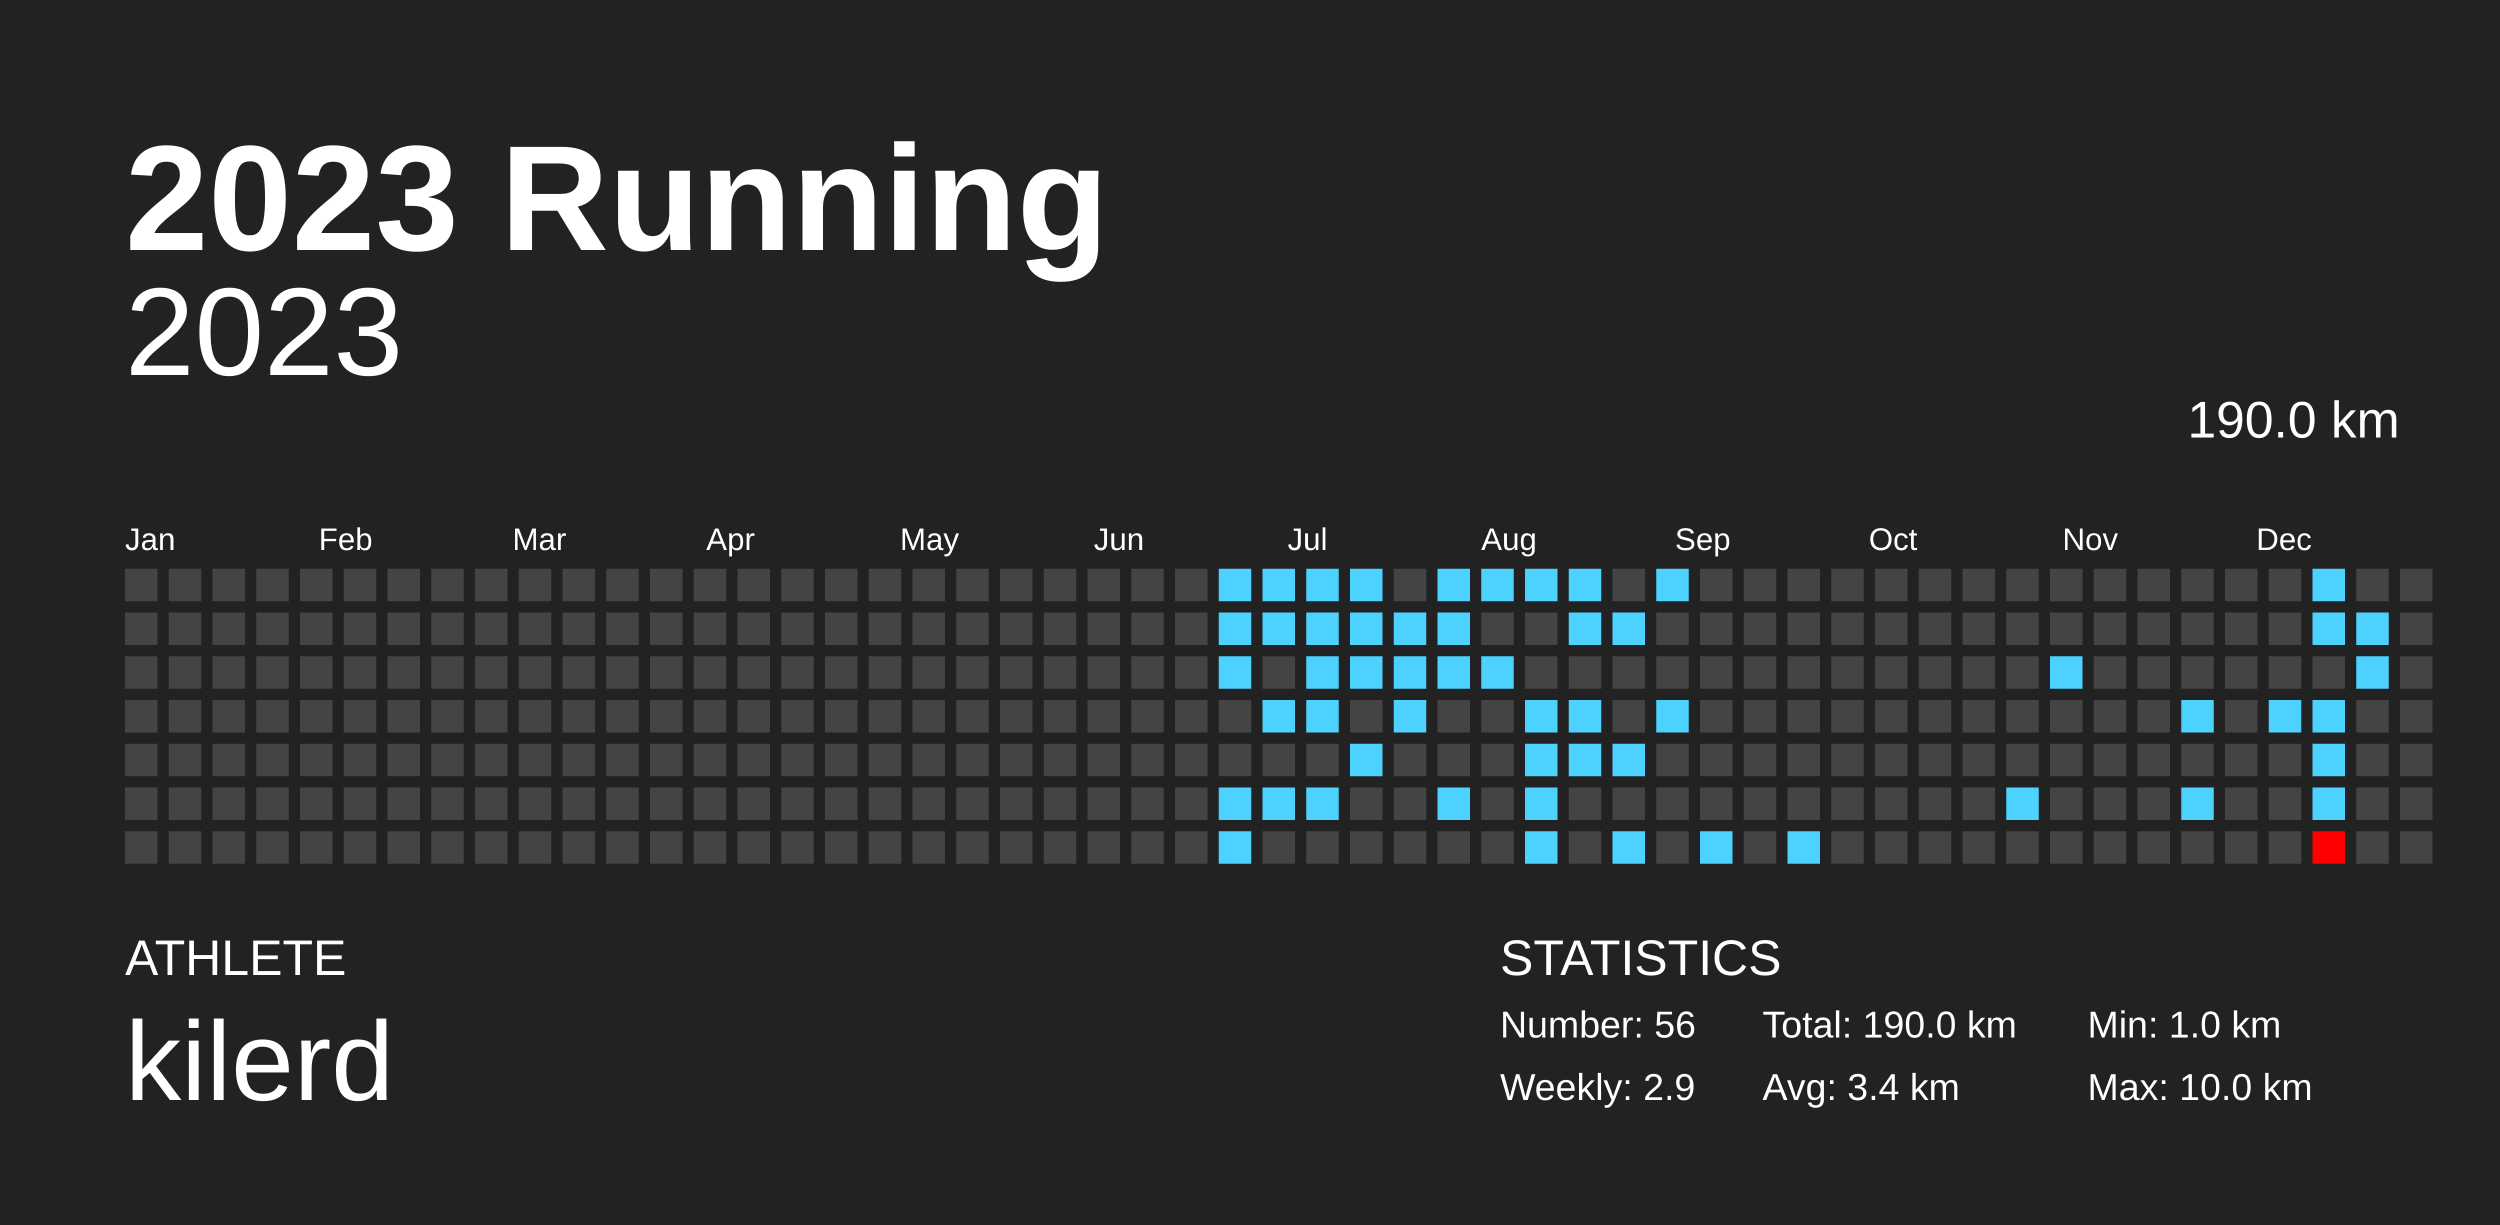
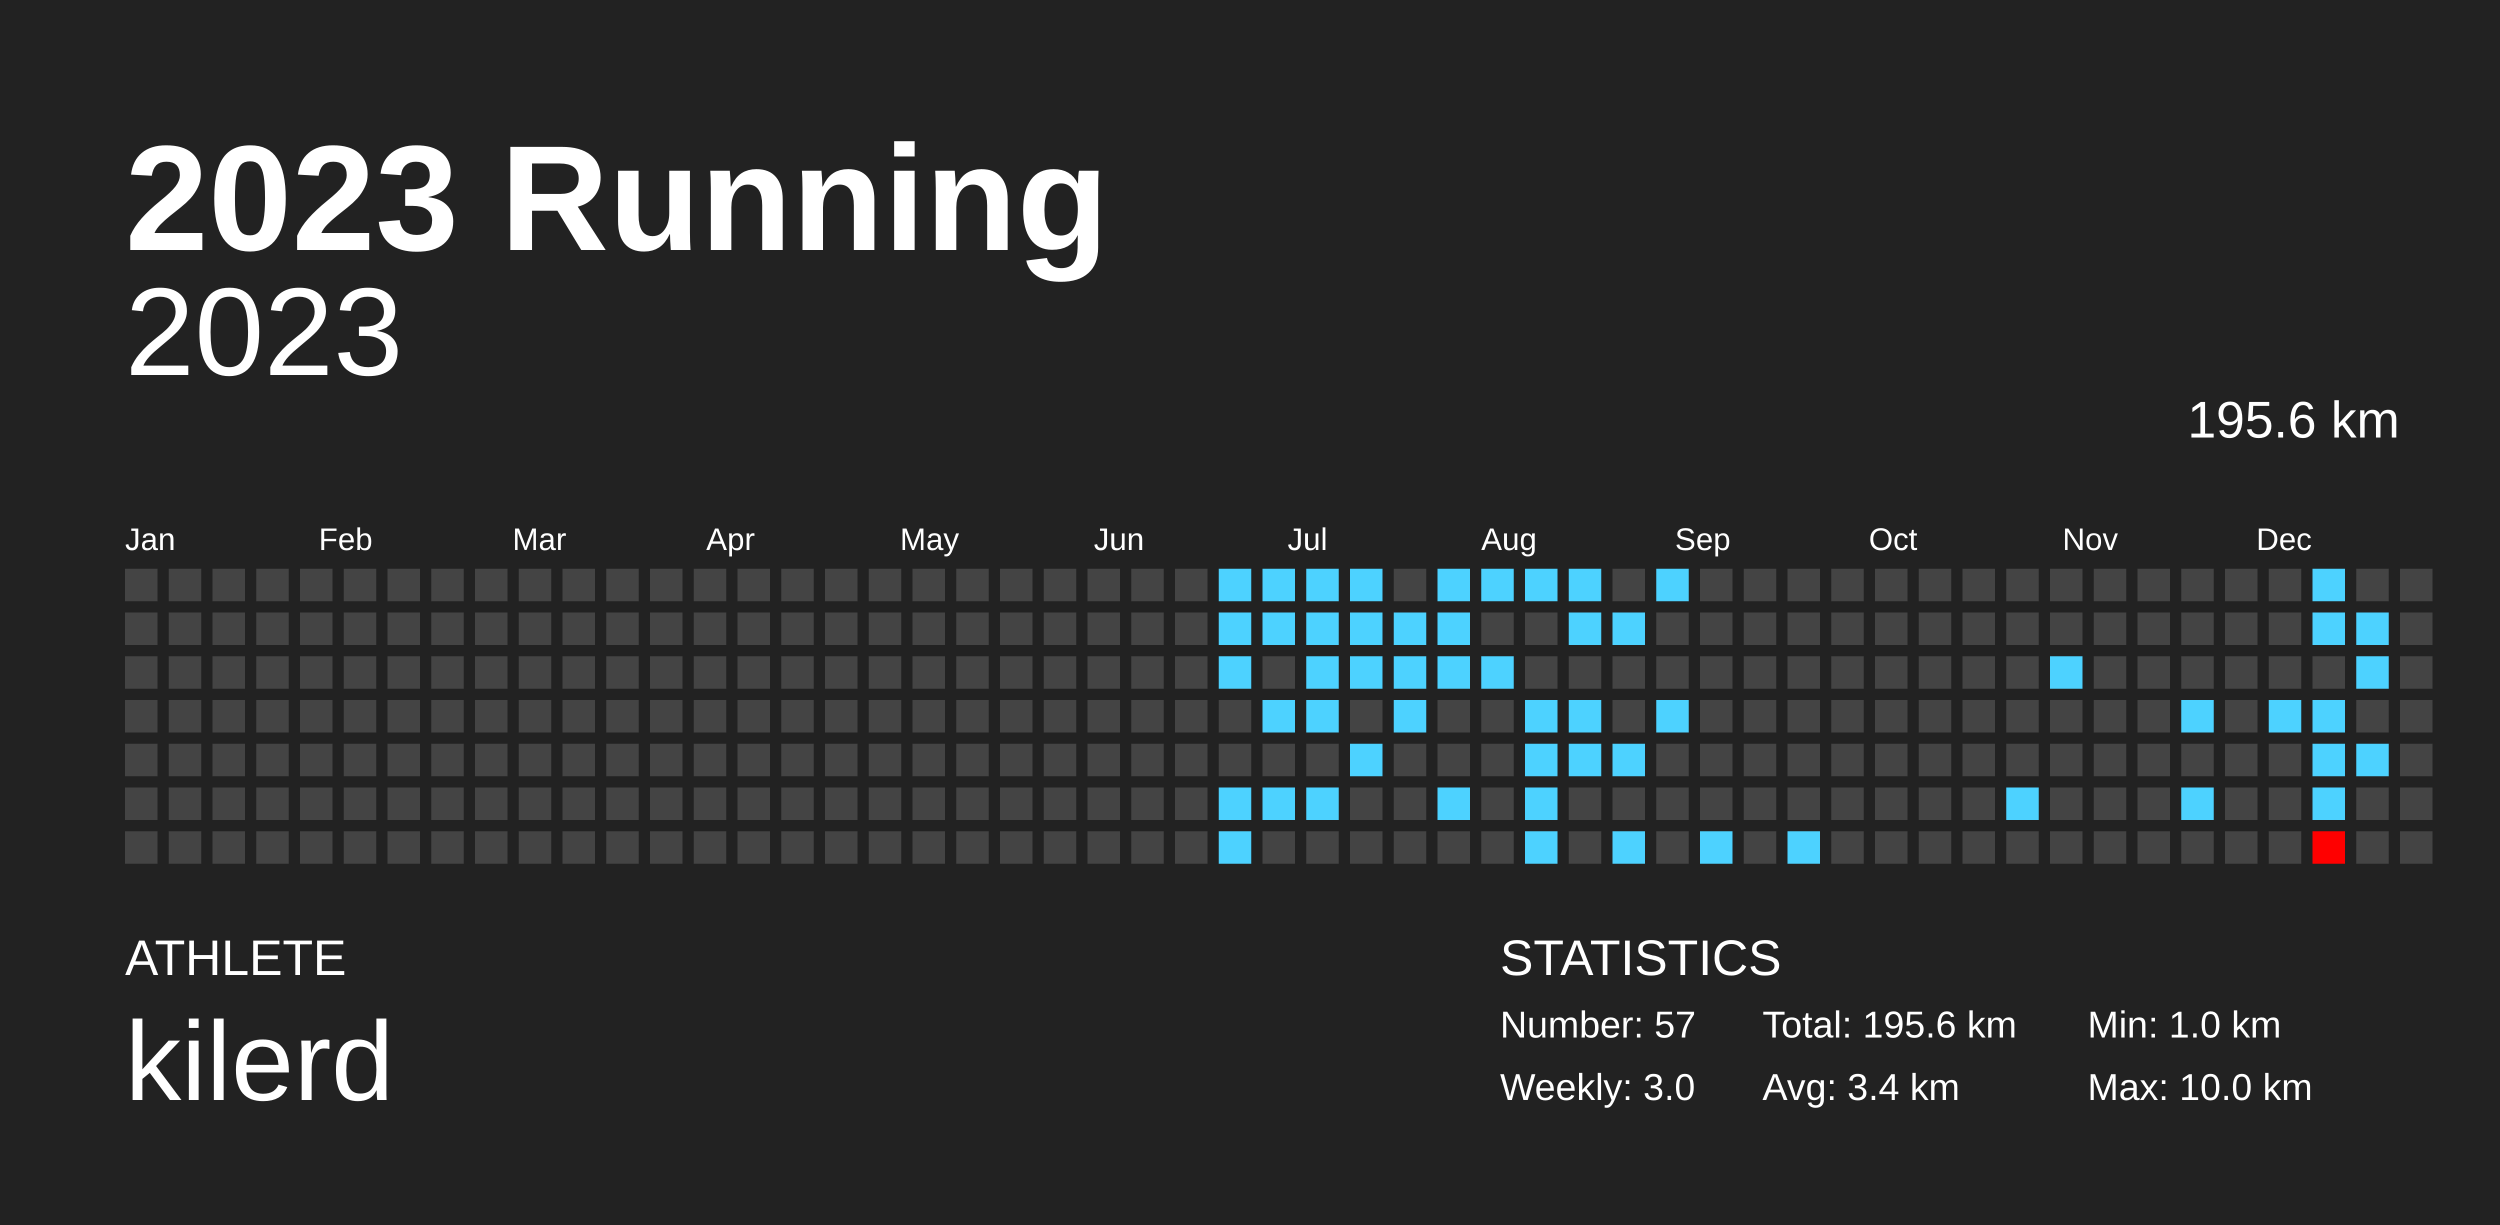
<svg xmlns="http://www.w3.org/2000/svg" baseProfile="full" height="98mm" version="1.1" viewBox="0,0,200,98" width="200mm">
  <defs />
  <rect fill="#222222" height="98" width="200" x="0" y="0" />
  <text fill="#FFFFFF" style="font-size:12px; font-family:Arial; font-weight:bold;" x="10" y="20">2023 Running</text>
  <text fill="#FFFFFF" style="font-size:4px; font-family:Arial" x="10" y="78">ATHLETE</text>
  <text fill="#FFFFFF" style="font-size:9px; font-family:Arial" x="10" y="88">kilerd</text>
  <text fill="#FFFFFF" style="font-size:4px; font-family:Arial" x="120" y="78">STATISTICS</text>
-   <text fill="#FFFFFF" style="font-size:3px; font-family:Arial" x="120" y="83">Number: 56</text>
-   <text fill="#FFFFFF" style="font-size:3px; font-family:Arial" x="120" y="88">Weekly: 2.9</text>
-   <text fill="#FFFFFF" style="font-size:3px; font-family:Arial" x="141" y="83">Total: 190.0 km</text>
+   <text fill="#FFFFFF" style="font-size:3px; font-family:Arial" x="120" y="83">Number: 57</text>
+   <text fill="#FFFFFF" style="font-size:3px; font-family:Arial" x="120" y="88">Weekly: 3.0</text>
+   <text fill="#FFFFFF" style="font-size:3px; font-family:Arial" x="141" y="83">Total: 195.6 km</text>
  <text fill="#FFFFFF" style="font-size:3px; font-family:Arial" x="141" y="88">Avg: 3.4 km</text>
  <text fill="#FFFFFF" style="font-size:3px; font-family:Arial" x="167" y="83">Min: 1.0 km</text>
  <text fill="#FFFFFF" style="font-size:3px; font-family:Arial" x="167" y="88">Max: 10.0 km</text>
  <text alignment-baseline="hanging" fill="#FFFFFF" style="font-size:10.0px; font-family:Arial;" x="10" y="30">2023</text>
-   <text alignment-baseline="hanging" fill="#FFFFFF" style="font-size:4.125px; font-family:Arial;" x="175" y="35">190.0 km</text>
+   <text alignment-baseline="hanging" fill="#FFFFFF" style="font-size:4.125px; font-family:Arial;" x="175" y="35">195.6 km</text>
  <text fill="#FFFFFF" style="font-size:2.5px; font-family:Arial" x="10.0" y="44">Jan</text>
  <text fill="#FFFFFF" style="font-size:2.5px; font-family:Arial" x="25.5" y="44">Feb</text>
  <text fill="#FFFFFF" style="font-size:2.5px; font-family:Arial" x="41.0" y="44">Mar</text>
  <text fill="#FFFFFF" style="font-size:2.5px; font-family:Arial" x="56.5" y="44">Apr</text>
  <text fill="#FFFFFF" style="font-size:2.5px; font-family:Arial" x="72.0" y="44">May</text>
  <text fill="#FFFFFF" style="font-size:2.5px; font-family:Arial" x="87.5" y="44">Jun</text>
  <text fill="#FFFFFF" style="font-size:2.5px; font-family:Arial" x="103.0" y="44">Jul</text>
  <text fill="#FFFFFF" style="font-size:2.5px; font-family:Arial" x="118.5" y="44">Aug</text>
  <text fill="#FFFFFF" style="font-size:2.5px; font-family:Arial" x="134.0" y="44">Sep</text>
  <text fill="#FFFFFF" style="font-size:2.5px; font-family:Arial" x="149.5" y="44">Oct</text>
  <text fill="#FFFFFF" style="font-size:2.5px; font-family:Arial" x="165.0" y="44">Nov</text>
  <text fill="#FFFFFF" style="font-size:2.5px; font-family:Arial" x="180.5" y="44">Dec</text>
  <rect fill="#444444" height="2.6" width="2.6" x="10.0" y="45.5" />
  <rect fill="#444444" height="2.6" width="2.6" x="10.0" y="49.0" />
  <rect fill="#444444" height="2.6" width="2.6" x="10.0" y="52.5" />
  <rect fill="#444444" height="2.6" width="2.6" x="10.0" y="56.0" />
  <rect fill="#444444" height="2.6" width="2.6" x="10.0" y="59.5" />
  <rect fill="#444444" height="2.6" width="2.6" x="10.0" y="63.0" />
  <rect fill="#444444" height="2.6" width="2.6" x="10.0" y="66.5" />
  <rect fill="#444444" height="2.6" width="2.6" x="13.5" y="45.5" />
  <rect fill="#444444" height="2.6" width="2.6" x="13.5" y="49.0" />
  <rect fill="#444444" height="2.6" width="2.6" x="13.5" y="52.5" />
  <rect fill="#444444" height="2.6" width="2.6" x="13.5" y="56.0" />
  <rect fill="#444444" height="2.6" width="2.6" x="13.5" y="59.5" />
  <rect fill="#444444" height="2.6" width="2.6" x="13.5" y="63.0" />
  <rect fill="#444444" height="2.6" width="2.6" x="13.5" y="66.5" />
  <rect fill="#444444" height="2.6" width="2.6" x="17.0" y="45.5" />
  <rect fill="#444444" height="2.6" width="2.6" x="17.0" y="49.0" />
  <rect fill="#444444" height="2.6" width="2.6" x="17.0" y="52.5" />
  <rect fill="#444444" height="2.6" width="2.6" x="17.0" y="56.0" />
  <rect fill="#444444" height="2.6" width="2.6" x="17.0" y="59.5" />
  <rect fill="#444444" height="2.6" width="2.6" x="17.0" y="63.0" />
  <rect fill="#444444" height="2.6" width="2.6" x="17.0" y="66.5" />
  <rect fill="#444444" height="2.6" width="2.6" x="20.5" y="45.5" />
  <rect fill="#444444" height="2.6" width="2.6" x="20.5" y="49.0" />
  <rect fill="#444444" height="2.6" width="2.6" x="20.5" y="52.5" />
  <rect fill="#444444" height="2.6" width="2.6" x="20.5" y="56.0" />
  <rect fill="#444444" height="2.6" width="2.6" x="20.5" y="59.5" />
  <rect fill="#444444" height="2.6" width="2.6" x="20.5" y="63.0" />
  <rect fill="#444444" height="2.6" width="2.6" x="20.5" y="66.5" />
  <rect fill="#444444" height="2.6" width="2.6" x="24.0" y="45.5" />
  <rect fill="#444444" height="2.6" width="2.6" x="24.0" y="49.0" />
  <rect fill="#444444" height="2.6" width="2.6" x="24.0" y="52.5" />
  <rect fill="#444444" height="2.6" width="2.6" x="24.0" y="56.0" />
  <rect fill="#444444" height="2.6" width="2.6" x="24.0" y="59.5" />
  <rect fill="#444444" height="2.6" width="2.6" x="24.0" y="63.0" />
  <rect fill="#444444" height="2.6" width="2.6" x="24.0" y="66.5" />
  <rect fill="#444444" height="2.6" width="2.6" x="27.5" y="45.5" />
  <rect fill="#444444" height="2.6" width="2.6" x="27.5" y="49.0" />
  <rect fill="#444444" height="2.6" width="2.6" x="27.5" y="52.5" />
  <rect fill="#444444" height="2.6" width="2.6" x="27.5" y="56.0" />
  <rect fill="#444444" height="2.6" width="2.6" x="27.5" y="59.5" />
  <rect fill="#444444" height="2.6" width="2.6" x="27.5" y="63.0" />
  <rect fill="#444444" height="2.6" width="2.6" x="27.5" y="66.5" />
  <rect fill="#444444" height="2.6" width="2.6" x="31.0" y="45.5" />
  <rect fill="#444444" height="2.6" width="2.6" x="31.0" y="49.0" />
  <rect fill="#444444" height="2.6" width="2.6" x="31.0" y="52.5" />
  <rect fill="#444444" height="2.6" width="2.6" x="31.0" y="56.0" />
  <rect fill="#444444" height="2.6" width="2.6" x="31.0" y="59.5" />
  <rect fill="#444444" height="2.6" width="2.6" x="31.0" y="63.0" />
  <rect fill="#444444" height="2.6" width="2.6" x="31.0" y="66.5" />
  <rect fill="#444444" height="2.6" width="2.6" x="34.5" y="45.5" />
  <rect fill="#444444" height="2.6" width="2.6" x="34.5" y="49.0" />
  <rect fill="#444444" height="2.6" width="2.6" x="34.5" y="52.5" />
  <rect fill="#444444" height="2.6" width="2.6" x="34.5" y="56.0" />
  <rect fill="#444444" height="2.6" width="2.6" x="34.5" y="59.5" />
  <rect fill="#444444" height="2.6" width="2.6" x="34.5" y="63.0" />
  <rect fill="#444444" height="2.6" width="2.6" x="34.5" y="66.5" />
  <rect fill="#444444" height="2.6" width="2.6" x="38.0" y="45.5" />
  <rect fill="#444444" height="2.6" width="2.6" x="38.0" y="49.0" />
  <rect fill="#444444" height="2.6" width="2.6" x="38.0" y="52.5" />
  <rect fill="#444444" height="2.6" width="2.6" x="38.0" y="56.0" />
  <rect fill="#444444" height="2.6" width="2.6" x="38.0" y="59.5" />
  <rect fill="#444444" height="2.6" width="2.6" x="38.0" y="63.0" />
  <rect fill="#444444" height="2.6" width="2.6" x="38.0" y="66.5" />
  <rect fill="#444444" height="2.6" width="2.6" x="41.5" y="45.5" />
  <rect fill="#444444" height="2.6" width="2.6" x="41.5" y="49.0" />
  <rect fill="#444444" height="2.6" width="2.6" x="41.5" y="52.5" />
  <rect fill="#444444" height="2.6" width="2.6" x="41.5" y="56.0" />
  <rect fill="#444444" height="2.6" width="2.6" x="41.5" y="59.5" />
  <rect fill="#444444" height="2.6" width="2.6" x="41.5" y="63.0" />
  <rect fill="#444444" height="2.6" width="2.6" x="41.5" y="66.5" />
  <rect fill="#444444" height="2.6" width="2.6" x="45.0" y="45.5" />
  <rect fill="#444444" height="2.6" width="2.6" x="45.0" y="49.0" />
  <rect fill="#444444" height="2.6" width="2.6" x="45.0" y="52.5" />
  <rect fill="#444444" height="2.6" width="2.6" x="45.0" y="56.0" />
  <rect fill="#444444" height="2.6" width="2.6" x="45.0" y="59.5" />
  <rect fill="#444444" height="2.6" width="2.6" x="45.0" y="63.0" />
  <rect fill="#444444" height="2.6" width="2.6" x="45.0" y="66.5" />
  <rect fill="#444444" height="2.6" width="2.6" x="48.5" y="45.5" />
  <rect fill="#444444" height="2.6" width="2.6" x="48.5" y="49.0" />
  <rect fill="#444444" height="2.6" width="2.6" x="48.5" y="52.5" />
  <rect fill="#444444" height="2.6" width="2.6" x="48.5" y="56.0" />
  <rect fill="#444444" height="2.6" width="2.6" x="48.5" y="59.5" />
  <rect fill="#444444" height="2.6" width="2.6" x="48.5" y="63.0" />
  <rect fill="#444444" height="2.6" width="2.6" x="48.5" y="66.5" />
  <rect fill="#444444" height="2.6" width="2.6" x="52.0" y="45.5" />
  <rect fill="#444444" height="2.6" width="2.6" x="52.0" y="49.0" />
  <rect fill="#444444" height="2.6" width="2.6" x="52.0" y="52.5" />
  <rect fill="#444444" height="2.6" width="2.6" x="52.0" y="56.0" />
  <rect fill="#444444" height="2.6" width="2.6" x="52.0" y="59.5" />
  <rect fill="#444444" height="2.6" width="2.6" x="52.0" y="63.0" />
  <rect fill="#444444" height="2.6" width="2.6" x="52.0" y="66.5" />
  <rect fill="#444444" height="2.6" width="2.6" x="55.5" y="45.5" />
  <rect fill="#444444" height="2.6" width="2.6" x="55.5" y="49.0" />
  <rect fill="#444444" height="2.6" width="2.6" x="55.5" y="52.5" />
  <rect fill="#444444" height="2.6" width="2.6" x="55.5" y="56.0" />
  <rect fill="#444444" height="2.6" width="2.6" x="55.5" y="59.5" />
  <rect fill="#444444" height="2.6" width="2.6" x="55.5" y="63.0" />
  <rect fill="#444444" height="2.6" width="2.6" x="55.5" y="66.5" />
  <rect fill="#444444" height="2.6" width="2.6" x="59.0" y="45.5" />
  <rect fill="#444444" height="2.6" width="2.6" x="59.0" y="49.0" />
  <rect fill="#444444" height="2.6" width="2.6" x="59.0" y="52.5" />
  <rect fill="#444444" height="2.6" width="2.6" x="59.0" y="56.0" />
  <rect fill="#444444" height="2.6" width="2.6" x="59.0" y="59.5" />
  <rect fill="#444444" height="2.6" width="2.6" x="59.0" y="63.0" />
  <rect fill="#444444" height="2.6" width="2.6" x="59.0" y="66.5" />
  <rect fill="#444444" height="2.6" width="2.6" x="62.5" y="45.5" />
  <rect fill="#444444" height="2.6" width="2.6" x="62.5" y="49.0" />
  <rect fill="#444444" height="2.6" width="2.6" x="62.5" y="52.5" />
  <rect fill="#444444" height="2.6" width="2.6" x="62.5" y="56.0" />
  <rect fill="#444444" height="2.6" width="2.6" x="62.5" y="59.5" />
  <rect fill="#444444" height="2.6" width="2.6" x="62.5" y="63.0" />
  <rect fill="#444444" height="2.6" width="2.6" x="62.5" y="66.5" />
  <rect fill="#444444" height="2.6" width="2.6" x="66.0" y="45.5" />
  <rect fill="#444444" height="2.6" width="2.6" x="66.0" y="49.0" />
  <rect fill="#444444" height="2.6" width="2.6" x="66.0" y="52.5" />
  <rect fill="#444444" height="2.6" width="2.6" x="66.0" y="56.0" />
  <rect fill="#444444" height="2.6" width="2.6" x="66.0" y="59.5" />
  <rect fill="#444444" height="2.6" width="2.6" x="66.0" y="63.0" />
  <rect fill="#444444" height="2.6" width="2.6" x="66.0" y="66.5" />
  <rect fill="#444444" height="2.6" width="2.6" x="69.5" y="45.5" />
  <rect fill="#444444" height="2.6" width="2.6" x="69.5" y="49.0" />
  <rect fill="#444444" height="2.6" width="2.6" x="69.5" y="52.5" />
  <rect fill="#444444" height="2.6" width="2.6" x="69.5" y="56.0" />
  <rect fill="#444444" height="2.6" width="2.6" x="69.5" y="59.5" />
  <rect fill="#444444" height="2.6" width="2.6" x="69.5" y="63.0" />
  <rect fill="#444444" height="2.6" width="2.6" x="69.5" y="66.5" />
  <rect fill="#444444" height="2.6" width="2.6" x="73.0" y="45.5" />
  <rect fill="#444444" height="2.6" width="2.6" x="73.0" y="49.0" />
  <rect fill="#444444" height="2.6" width="2.6" x="73.0" y="52.5" />
  <rect fill="#444444" height="2.6" width="2.6" x="73.0" y="56.0" />
  <rect fill="#444444" height="2.6" width="2.6" x="73.0" y="59.5" />
  <rect fill="#444444" height="2.6" width="2.6" x="73.0" y="63.0" />
  <rect fill="#444444" height="2.6" width="2.6" x="73.0" y="66.5" />
  <rect fill="#444444" height="2.6" width="2.6" x="76.5" y="45.5" />
  <rect fill="#444444" height="2.6" width="2.6" x="76.5" y="49.0" />
  <rect fill="#444444" height="2.6" width="2.6" x="76.5" y="52.5" />
  <rect fill="#444444" height="2.6" width="2.6" x="76.5" y="56.0" />
  <rect fill="#444444" height="2.6" width="2.6" x="76.5" y="59.5" />
  <rect fill="#444444" height="2.6" width="2.6" x="76.5" y="63.0" />
  <rect fill="#444444" height="2.6" width="2.6" x="76.5" y="66.5" />
  <rect fill="#444444" height="2.6" width="2.6" x="80.0" y="45.5" />
  <rect fill="#444444" height="2.6" width="2.6" x="80.0" y="49.0" />
  <rect fill="#444444" height="2.6" width="2.6" x="80.0" y="52.5" />
  <rect fill="#444444" height="2.6" width="2.6" x="80.0" y="56.0" />
  <rect fill="#444444" height="2.6" width="2.6" x="80.0" y="59.5" />
  <rect fill="#444444" height="2.6" width="2.6" x="80.0" y="63.0" />
  <rect fill="#444444" height="2.6" width="2.6" x="80.0" y="66.5" />
  <rect fill="#444444" height="2.6" width="2.6" x="83.5" y="45.5" />
  <rect fill="#444444" height="2.6" width="2.6" x="83.5" y="49.0" />
  <rect fill="#444444" height="2.6" width="2.6" x="83.5" y="52.5" />
  <rect fill="#444444" height="2.6" width="2.6" x="83.5" y="56.0" />
  <rect fill="#444444" height="2.6" width="2.6" x="83.5" y="59.5" />
  <rect fill="#444444" height="2.6" width="2.6" x="83.5" y="63.0" />
  <rect fill="#444444" height="2.6" width="2.6" x="83.5" y="66.5" />
  <rect fill="#444444" height="2.6" width="2.6" x="87.0" y="45.5" />
  <rect fill="#444444" height="2.6" width="2.6" x="87.0" y="49.0" />
  <rect fill="#444444" height="2.6" width="2.6" x="87.0" y="52.5" />
  <rect fill="#444444" height="2.6" width="2.6" x="87.0" y="56.0" />
  <rect fill="#444444" height="2.6" width="2.6" x="87.0" y="59.5" />
  <rect fill="#444444" height="2.6" width="2.6" x="87.0" y="63.0" />
  <rect fill="#444444" height="2.6" width="2.6" x="87.0" y="66.5" />
  <rect fill="#444444" height="2.6" width="2.6" x="90.5" y="45.5" />
  <rect fill="#444444" height="2.6" width="2.6" x="90.5" y="49.0" />
  <rect fill="#444444" height="2.6" width="2.6" x="90.5" y="52.5" />
  <rect fill="#444444" height="2.6" width="2.6" x="90.5" y="56.0" />
  <rect fill="#444444" height="2.6" width="2.6" x="90.5" y="59.5" />
  <rect fill="#444444" height="2.6" width="2.6" x="90.5" y="63.0" />
  <rect fill="#444444" height="2.6" width="2.6" x="90.5" y="66.5" />
  <rect fill="#444444" height="2.6" width="2.6" x="94.0" y="45.5" />
  <rect fill="#444444" height="2.6" width="2.6" x="94.0" y="49.0" />
  <rect fill="#444444" height="2.6" width="2.6" x="94.0" y="52.5" />
  <rect fill="#444444" height="2.6" width="2.6" x="94.0" y="56.0" />
  <rect fill="#444444" height="2.6" width="2.6" x="94.0" y="59.5" />
  <rect fill="#444444" height="2.6" width="2.6" x="94.0" y="63.0" />
  <rect fill="#444444" height="2.6" width="2.6" x="94.0" y="66.5" />
  <rect fill="#4dd2ff" height="2.6" width="2.6" x="97.5" y="45.5" />
  <rect fill="#4dd2ff" height="2.6" width="2.6" x="97.5" y="49.0" />
  <rect fill="#4dd2ff" height="2.6" width="2.6" x="97.5" y="52.5" />
  <rect fill="#444444" height="2.6" width="2.6" x="97.5" y="56.0" />
  <rect fill="#444444" height="2.6" width="2.6" x="97.5" y="59.5" />
  <rect fill="#4dd2ff" height="2.6" width="2.6" x="97.5" y="63.0" />
  <rect fill="#4dd2ff" height="2.6" width="2.6" x="97.5" y="66.5" />
  <rect fill="#4dd2ff" height="2.6" width="2.6" x="101.0" y="45.5" />
  <rect fill="#4dd2ff" height="2.6" width="2.6" x="101.0" y="49.0" />
  <rect fill="#444444" height="2.6" width="2.6" x="101.0" y="52.5" />
  <rect fill="#4dd2ff" height="2.6" width="2.6" x="101.0" y="56.0" />
  <rect fill="#444444" height="2.6" width="2.6" x="101.0" y="59.5" />
  <rect fill="#4dd2ff" height="2.6" width="2.6" x="101.0" y="63.0" />
  <rect fill="#444444" height="2.6" width="2.6" x="101.0" y="66.5" />
  <rect fill="#4dd2ff" height="2.6" width="2.6" x="104.5" y="45.5" />
  <rect fill="#4dd2ff" height="2.6" width="2.6" x="104.5" y="49.0" />
  <rect fill="#4dd2ff" height="2.6" width="2.6" x="104.5" y="52.5" />
  <rect fill="#4dd2ff" height="2.6" width="2.6" x="104.5" y="56.0" />
  <rect fill="#444444" height="2.6" width="2.6" x="104.5" y="59.5" />
  <rect fill="#4dd2ff" height="2.6" width="2.6" x="104.5" y="63.0" />
  <rect fill="#444444" height="2.6" width="2.6" x="104.5" y="66.5" />
  <rect fill="#4dd2ff" height="2.6" width="2.6" x="108.0" y="45.5" />
  <rect fill="#4dd2ff" height="2.6" width="2.6" x="108.0" y="49.0" />
  <rect fill="#4dd2ff" height="2.6" width="2.6" x="108.0" y="52.5" />
  <rect fill="#444444" height="2.6" width="2.6" x="108.0" y="56.0" />
  <rect fill="#4dd2ff" height="2.6" width="2.6" x="108.0" y="59.5" />
  <rect fill="#444444" height="2.6" width="2.6" x="108.0" y="63.0" />
  <rect fill="#444444" height="2.6" width="2.6" x="108.0" y="66.5" />
  <rect fill="#444444" height="2.6" width="2.6" x="111.5" y="45.5" />
  <rect fill="#4dd2ff" height="2.6" width="2.6" x="111.5" y="49.0" />
  <rect fill="#4dd2ff" height="2.6" width="2.6" x="111.5" y="52.5" />
  <rect fill="#4dd2ff" height="2.6" width="2.6" x="111.5" y="56.0" />
  <rect fill="#444444" height="2.6" width="2.6" x="111.5" y="59.5" />
  <rect fill="#444444" height="2.6" width="2.6" x="111.5" y="63.0" />
  <rect fill="#444444" height="2.6" width="2.6" x="111.5" y="66.5" />
  <rect fill="#4dd2ff" height="2.6" width="2.6" x="115.0" y="45.5" />
  <rect fill="#4dd2ff" height="2.6" width="2.6" x="115.0" y="49.0" />
  <rect fill="#4dd2ff" height="2.6" width="2.6" x="115.0" y="52.5" />
  <rect fill="#444444" height="2.6" width="2.6" x="115.0" y="56.0" />
  <rect fill="#444444" height="2.6" width="2.6" x="115.0" y="59.5" />
  <rect fill="#4dd2ff" height="2.6" width="2.6" x="115.0" y="63.0" />
  <rect fill="#444444" height="2.6" width="2.6" x="115.0" y="66.5" />
  <rect fill="#4dd2ff" height="2.6" width="2.6" x="118.5" y="45.5" />
  <rect fill="#444444" height="2.6" width="2.6" x="118.5" y="49.0" />
  <rect fill="#4dd2ff" height="2.6" width="2.6" x="118.5" y="52.5" />
  <rect fill="#444444" height="2.6" width="2.6" x="118.5" y="56.0" />
  <rect fill="#444444" height="2.6" width="2.6" x="118.5" y="59.5" />
  <rect fill="#444444" height="2.6" width="2.6" x="118.5" y="63.0" />
  <rect fill="#444444" height="2.6" width="2.6" x="118.5" y="66.5" />
  <rect fill="#4dd2ff" height="2.6" width="2.6" x="122.0" y="45.5" />
  <rect fill="#444444" height="2.6" width="2.6" x="122.0" y="49.0" />
  <rect fill="#444444" height="2.6" width="2.6" x="122.0" y="52.5" />
  <rect fill="#4dd2ff" height="2.6" width="2.6" x="122.0" y="56.0" />
  <rect fill="#4dd2ff" height="2.6" width="2.6" x="122.0" y="59.5" />
  <rect fill="#4dd2ff" height="2.6" width="2.6" x="122.0" y="63.0" />
  <rect fill="#4dd2ff" height="2.6" width="2.6" x="122.0" y="66.5" />
  <rect fill="#4dd2ff" height="2.6" width="2.6" x="125.5" y="45.5" />
  <rect fill="#4dd2ff" height="2.6" width="2.6" x="125.5" y="49.0" />
  <rect fill="#444444" height="2.6" width="2.6" x="125.5" y="52.5" />
  <rect fill="#4dd2ff" height="2.6" width="2.6" x="125.5" y="56.0" />
  <rect fill="#4dd2ff" height="2.6" width="2.6" x="125.5" y="59.5" />
  <rect fill="#444444" height="2.6" width="2.6" x="125.5" y="63.0" />
  <rect fill="#444444" height="2.6" width="2.6" x="125.5" y="66.5" />
  <rect fill="#444444" height="2.6" width="2.6" x="129.0" y="45.5" />
  <rect fill="#4dd2ff" height="2.6" width="2.6" x="129.0" y="49.0" />
  <rect fill="#444444" height="2.6" width="2.6" x="129.0" y="52.5" />
  <rect fill="#444444" height="2.6" width="2.6" x="129.0" y="56.0" />
  <rect fill="#4dd2ff" height="2.6" width="2.6" x="129.0" y="59.5" />
  <rect fill="#444444" height="2.6" width="2.6" x="129.0" y="63.0" />
  <rect fill="#4dd2ff" height="2.6" width="2.6" x="129.0" y="66.5" />
  <rect fill="#4dd2ff" height="2.6" width="2.6" x="132.5" y="45.5" />
  <rect fill="#444444" height="2.6" width="2.6" x="132.5" y="49.0" />
  <rect fill="#444444" height="2.6" width="2.6" x="132.5" y="52.5" />
  <rect fill="#4dd2ff" height="2.6" width="2.6" x="132.5" y="56.0" />
  <rect fill="#444444" height="2.6" width="2.6" x="132.5" y="59.5" />
  <rect fill="#444444" height="2.6" width="2.6" x="132.5" y="63.0" />
  <rect fill="#444444" height="2.6" width="2.6" x="132.5" y="66.5" />
  <rect fill="#444444" height="2.6" width="2.6" x="136.0" y="45.5" />
  <rect fill="#444444" height="2.6" width="2.6" x="136.0" y="49.0" />
  <rect fill="#444444" height="2.6" width="2.6" x="136.0" y="52.5" />
  <rect fill="#444444" height="2.6" width="2.6" x="136.0" y="56.0" />
  <rect fill="#444444" height="2.6" width="2.6" x="136.0" y="59.5" />
  <rect fill="#444444" height="2.6" width="2.6" x="136.0" y="63.0" />
  <rect fill="#4dd2ff" height="2.6" width="2.6" x="136.0" y="66.5" />
  <rect fill="#444444" height="2.6" width="2.6" x="139.5" y="45.5" />
  <rect fill="#444444" height="2.6" width="2.6" x="139.5" y="49.0" />
  <rect fill="#444444" height="2.6" width="2.6" x="139.5" y="52.5" />
  <rect fill="#444444" height="2.6" width="2.6" x="139.5" y="56.0" />
  <rect fill="#444444" height="2.6" width="2.6" x="139.5" y="59.5" />
  <rect fill="#444444" height="2.6" width="2.6" x="139.5" y="63.0" />
  <rect fill="#444444" height="2.6" width="2.6" x="139.5" y="66.5" />
  <rect fill="#444444" height="2.6" width="2.6" x="143.0" y="45.5" />
  <rect fill="#444444" height="2.6" width="2.6" x="143.0" y="49.0" />
  <rect fill="#444444" height="2.6" width="2.6" x="143.0" y="52.5" />
  <rect fill="#444444" height="2.6" width="2.6" x="143.0" y="56.0" />
  <rect fill="#444444" height="2.6" width="2.6" x="143.0" y="59.5" />
  <rect fill="#444444" height="2.6" width="2.6" x="143.0" y="63.0" />
  <rect fill="#4dd2ff" height="2.6" width="2.6" x="143.0" y="66.5" />
  <rect fill="#444444" height="2.6" width="2.6" x="146.5" y="45.5" />
  <rect fill="#444444" height="2.6" width="2.6" x="146.5" y="49.0" />
  <rect fill="#444444" height="2.6" width="2.6" x="146.5" y="52.5" />
  <rect fill="#444444" height="2.6" width="2.6" x="146.5" y="56.0" />
  <rect fill="#444444" height="2.6" width="2.6" x="146.5" y="59.5" />
  <rect fill="#444444" height="2.6" width="2.6" x="146.5" y="63.0" />
  <rect fill="#444444" height="2.6" width="2.6" x="146.5" y="66.5" />
  <rect fill="#444444" height="2.6" width="2.6" x="150.0" y="45.5" />
  <rect fill="#444444" height="2.6" width="2.6" x="150.0" y="49.0" />
  <rect fill="#444444" height="2.6" width="2.6" x="150.0" y="52.5" />
  <rect fill="#444444" height="2.6" width="2.6" x="150.0" y="56.0" />
  <rect fill="#444444" height="2.6" width="2.6" x="150.0" y="59.5" />
  <rect fill="#444444" height="2.6" width="2.6" x="150.0" y="63.0" />
  <rect fill="#444444" height="2.6" width="2.6" x="150.0" y="66.5" />
  <rect fill="#444444" height="2.6" width="2.6" x="153.5" y="45.5" />
  <rect fill="#444444" height="2.6" width="2.6" x="153.5" y="49.0" />
  <rect fill="#444444" height="2.6" width="2.6" x="153.5" y="52.5" />
  <rect fill="#444444" height="2.6" width="2.6" x="153.5" y="56.0" />
  <rect fill="#444444" height="2.6" width="2.6" x="153.5" y="59.5" />
  <rect fill="#444444" height="2.6" width="2.6" x="153.5" y="63.0" />
  <rect fill="#444444" height="2.6" width="2.6" x="153.5" y="66.5" />
  <rect fill="#444444" height="2.6" width="2.6" x="157.0" y="45.5" />
  <rect fill="#444444" height="2.6" width="2.6" x="157.0" y="49.0" />
  <rect fill="#444444" height="2.6" width="2.6" x="157.0" y="52.5" />
  <rect fill="#444444" height="2.6" width="2.6" x="157.0" y="56.0" />
  <rect fill="#444444" height="2.6" width="2.6" x="157.0" y="59.5" />
  <rect fill="#444444" height="2.6" width="2.6" x="157.0" y="63.0" />
  <rect fill="#444444" height="2.6" width="2.6" x="157.0" y="66.5" />
  <rect fill="#444444" height="2.6" width="2.6" x="160.5" y="45.5" />
  <rect fill="#444444" height="2.6" width="2.6" x="160.5" y="49.0" />
  <rect fill="#444444" height="2.6" width="2.6" x="160.5" y="52.5" />
  <rect fill="#444444" height="2.6" width="2.6" x="160.5" y="56.0" />
  <rect fill="#444444" height="2.6" width="2.6" x="160.5" y="59.5" />
  <rect fill="#4dd2ff" height="2.6" width="2.6" x="160.5" y="63.0" />
  <rect fill="#444444" height="2.6" width="2.6" x="160.5" y="66.5" />
  <rect fill="#444444" height="2.6" width="2.6" x="164.0" y="45.5" />
  <rect fill="#444444" height="2.6" width="2.6" x="164.0" y="49.0" />
  <rect fill="#4dd2ff" height="2.6" width="2.6" x="164.0" y="52.5" />
  <rect fill="#444444" height="2.6" width="2.6" x="164.0" y="56.0" />
  <rect fill="#444444" height="2.6" width="2.6" x="164.0" y="59.5" />
  <rect fill="#444444" height="2.6" width="2.6" x="164.0" y="63.0" />
  <rect fill="#444444" height="2.6" width="2.6" x="164.0" y="66.5" />
  <rect fill="#444444" height="2.6" width="2.6" x="167.5" y="45.5" />
  <rect fill="#444444" height="2.6" width="2.6" x="167.5" y="49.0" />
  <rect fill="#444444" height="2.6" width="2.6" x="167.5" y="52.5" />
  <rect fill="#444444" height="2.6" width="2.6" x="167.5" y="56.0" />
  <rect fill="#444444" height="2.6" width="2.6" x="167.5" y="59.5" />
  <rect fill="#444444" height="2.6" width="2.6" x="167.5" y="63.0" />
  <rect fill="#444444" height="2.6" width="2.6" x="167.5" y="66.5" />
  <rect fill="#444444" height="2.6" width="2.6" x="171.0" y="45.5" />
  <rect fill="#444444" height="2.6" width="2.6" x="171.0" y="49.0" />
  <rect fill="#444444" height="2.6" width="2.6" x="171.0" y="52.5" />
  <rect fill="#444444" height="2.6" width="2.6" x="171.0" y="56.0" />
  <rect fill="#444444" height="2.6" width="2.6" x="171.0" y="59.5" />
  <rect fill="#444444" height="2.6" width="2.6" x="171.0" y="63.0" />
  <rect fill="#444444" height="2.6" width="2.6" x="171.0" y="66.5" />
  <rect fill="#444444" height="2.6" width="2.6" x="174.5" y="45.5" />
  <rect fill="#444444" height="2.6" width="2.6" x="174.5" y="49.0" />
  <rect fill="#444444" height="2.6" width="2.6" x="174.5" y="52.5" />
  <rect fill="#4dd2ff" height="2.6" width="2.6" x="174.5" y="56.0" />
  <rect fill="#444444" height="2.6" width="2.6" x="174.5" y="59.5" />
  <rect fill="#4dd2ff" height="2.6" width="2.6" x="174.5" y="63.0" />
  <rect fill="#444444" height="2.6" width="2.6" x="174.5" y="66.5" />
  <rect fill="#444444" height="2.6" width="2.6" x="178.0" y="45.5" />
  <rect fill="#444444" height="2.6" width="2.6" x="178.0" y="49.0" />
  <rect fill="#444444" height="2.6" width="2.6" x="178.0" y="52.5" />
  <rect fill="#444444" height="2.6" width="2.6" x="178.0" y="56.0" />
  <rect fill="#444444" height="2.6" width="2.6" x="178.0" y="59.5" />
  <rect fill="#444444" height="2.6" width="2.6" x="178.0" y="63.0" />
  <rect fill="#444444" height="2.6" width="2.6" x="178.0" y="66.5" />
  <rect fill="#444444" height="2.6" width="2.6" x="181.5" y="45.5" />
  <rect fill="#444444" height="2.6" width="2.6" x="181.5" y="49.0" />
  <rect fill="#444444" height="2.6" width="2.6" x="181.5" y="52.5" />
  <rect fill="#4dd2ff" height="2.6" width="2.6" x="181.5" y="56.0" />
  <rect fill="#444444" height="2.6" width="2.6" x="181.5" y="59.5" />
  <rect fill="#444444" height="2.6" width="2.6" x="181.5" y="63.0" />
  <rect fill="#444444" height="2.6" width="2.6" x="181.5" y="66.5" />
  <rect fill="#4dd2ff" height="2.6" width="2.6" x="185.0" y="45.5" />
  <rect fill="#4dd2ff" height="2.6" width="2.6" x="185.0" y="49.0" />
  <rect fill="#444444" height="2.6" width="2.6" x="185.0" y="52.5" />
  <rect fill="#4dd2ff" height="2.6" width="2.6" x="185.0" y="56.0" />
  <rect fill="#4dd2ff" height="2.6" width="2.6" x="185.0" y="59.5" />
  <rect fill="#4dd2ff" height="2.6" width="2.6" x="185.0" y="63.0" />
  <rect fill="#ff0000" height="2.6" width="2.6" x="185.0" y="66.5" />
  <rect fill="#444444" height="2.6" width="2.6" x="188.5" y="45.5" />
  <rect fill="#4dd2ff" height="2.6" width="2.6" x="188.5" y="49.0" />
  <rect fill="#4dd2ff" height="2.6" width="2.6" x="188.5" y="52.5" />
  <rect fill="#444444" height="2.6" width="2.6" x="188.5" y="56.0" />
-   <rect fill="#444444" height="2.6" width="2.6" x="188.5" y="59.5" />
+   <rect fill="#4dd2ff" height="2.6" width="2.6" x="188.5" y="59.5" />
  <rect fill="#444444" height="2.6" width="2.6" x="188.5" y="63.0" />
  <rect fill="#444444" height="2.6" width="2.6" x="188.5" y="66.5" />
  <rect fill="#444444" height="2.6" width="2.6" x="192.0" y="45.5" />
  <rect fill="#444444" height="2.6" width="2.6" x="192.0" y="49.0" />
  <rect fill="#444444" height="2.6" width="2.6" x="192.0" y="52.5" />
  <rect fill="#444444" height="2.6" width="2.6" x="192.0" y="56.0" />
  <rect fill="#444444" height="2.6" width="2.6" x="192.0" y="59.5" />
  <rect fill="#444444" height="2.6" width="2.6" x="192.0" y="63.0" />
  <rect fill="#444444" height="2.6" width="2.6" x="192.0" y="66.5" />
</svg>
